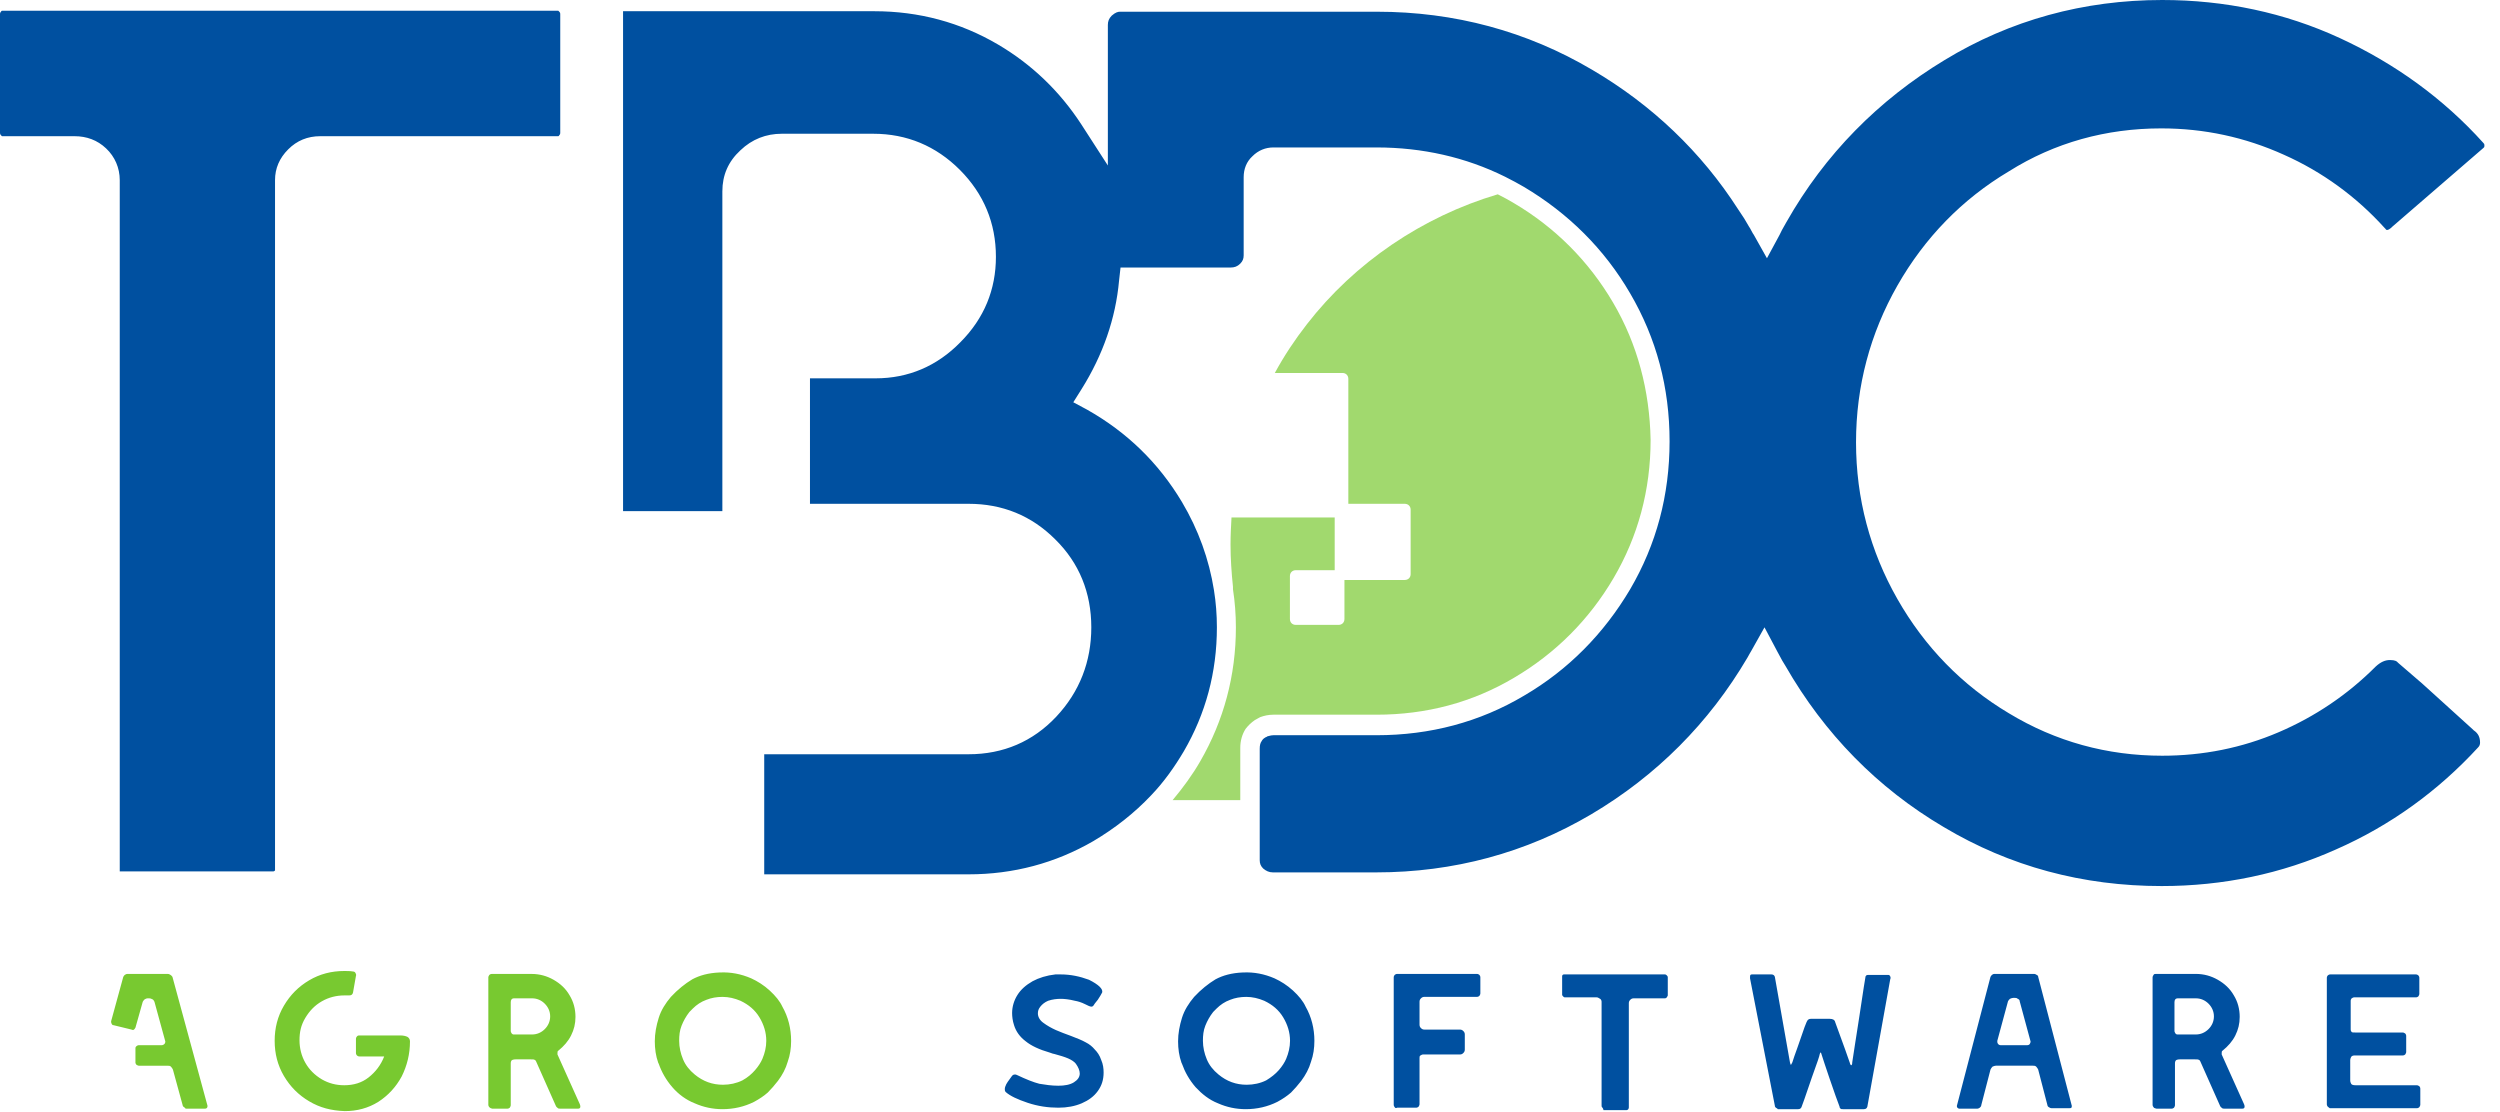
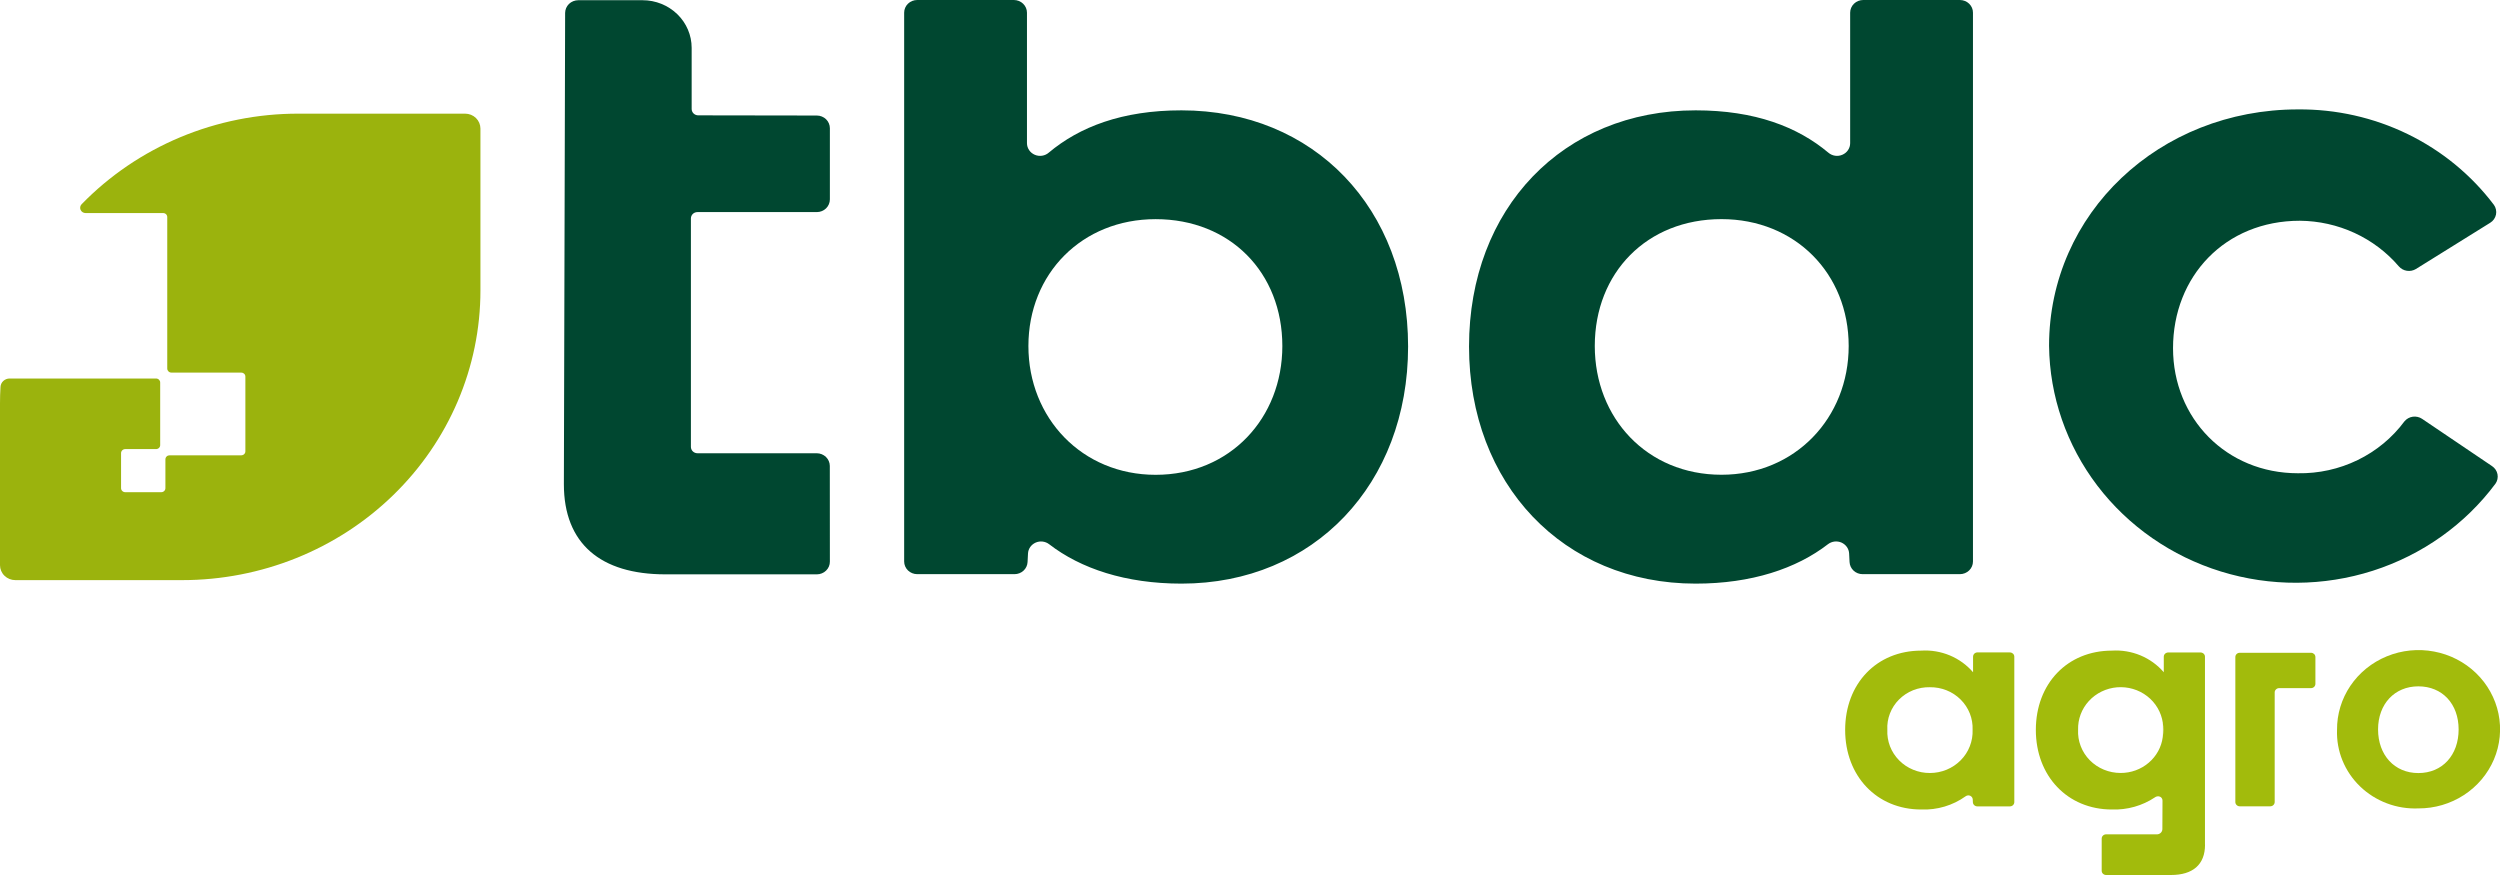
- <svg xmlns="http://www.w3.org/2000/svg" width="90" height="40" viewBox="0 0 90 40" fill="none">
-   <path fill-rule="evenodd" clip-rule="evenodd" d="M10.221 38.735C10.449 39.121 10.746 39.42 11.132 39.648C11.518 39.877 11.921 39.982 12.411 40C12.849 40 13.252 39.895 13.62 39.666C13.971 39.438 14.251 39.139 14.461 38.752C14.654 38.365 14.759 37.944 14.759 37.487C14.759 37.416 14.724 37.364 14.672 37.329C14.602 37.294 14.514 37.276 14.409 37.276H12.937C12.902 37.276 12.884 37.276 12.849 37.311C12.832 37.329 12.814 37.364 12.814 37.399V37.909C12.814 37.944 12.832 37.979 12.849 37.996C12.867 38.014 12.902 38.032 12.937 38.032H13.831C13.708 38.348 13.515 38.594 13.27 38.787C13.025 38.981 12.727 39.069 12.394 39.069C12.096 39.069 11.833 38.998 11.588 38.858C11.325 38.7 11.132 38.506 10.992 38.26C10.852 38.014 10.782 37.733 10.782 37.452C10.782 37.153 10.834 36.907 10.992 36.643C11.15 36.38 11.342 36.186 11.588 36.046C11.833 35.905 12.113 35.835 12.394 35.835H12.569C12.657 35.835 12.692 35.8 12.709 35.729L12.814 35.132C12.832 35.097 12.814 35.062 12.797 35.026C12.779 34.991 12.744 34.974 12.709 34.974C12.604 34.956 12.499 34.956 12.394 34.956H12.394C11.938 34.956 11.518 35.062 11.132 35.29C10.746 35.518 10.449 35.817 10.221 36.204C9.993 36.59 9.888 37.012 9.888 37.469C9.888 37.926 9.993 38.348 10.221 38.735ZM6.576 39.789C6.576 39.807 6.593 39.842 6.629 39.859C6.634 39.865 6.642 39.871 6.65 39.877C6.665 39.889 6.681 39.901 6.681 39.912H7.382C7.435 39.912 7.47 39.877 7.47 39.824V39.807L6.208 35.167C6.203 35.162 6.197 35.155 6.192 35.147C6.178 35.13 6.162 35.109 6.138 35.097C6.128 35.092 6.12 35.087 6.113 35.083C6.092 35.071 6.076 35.062 6.05 35.062H4.578C4.553 35.062 4.536 35.071 4.516 35.083C4.508 35.087 4.5 35.092 4.491 35.097L4.491 35.097C4.473 35.114 4.456 35.132 4.438 35.167L4 36.766C4 36.801 4 36.819 4.018 36.854C4.035 36.889 4.053 36.907 4.088 36.907L4.736 37.065C4.771 37.083 4.806 37.083 4.824 37.065C4.841 37.047 4.859 37.03 4.876 36.995L5.139 36.063C5.157 36.028 5.174 36.011 5.209 35.975L5.209 35.975L5.209 35.975L5.209 35.975C5.244 35.958 5.279 35.94 5.314 35.94H5.367C5.419 35.94 5.454 35.958 5.489 35.975L5.489 35.975C5.525 35.993 5.542 36.028 5.56 36.063L5.945 37.469C5.963 37.505 5.945 37.54 5.928 37.575C5.893 37.61 5.857 37.627 5.822 37.627H4.999C4.964 37.627 4.929 37.645 4.911 37.663C4.894 37.68 4.876 37.698 4.876 37.733V38.26C4.876 38.278 4.894 38.313 4.911 38.331C4.921 38.335 4.929 38.34 4.936 38.344C4.957 38.356 4.973 38.366 4.999 38.366H6.033H6.033C6.085 38.366 6.12 38.366 6.155 38.401C6.19 38.436 6.208 38.471 6.225 38.506L6.225 38.506L6.576 39.789ZM17.616 39.859C17.598 39.842 17.58 39.807 17.58 39.772V35.184C17.58 35.159 17.59 35.142 17.602 35.122C17.606 35.114 17.611 35.106 17.616 35.097C17.633 35.079 17.668 35.062 17.703 35.062H19.14C19.42 35.062 19.683 35.132 19.929 35.272C20.174 35.413 20.367 35.589 20.507 35.835C20.647 36.063 20.717 36.327 20.717 36.608C20.717 36.854 20.665 37.065 20.559 37.276C20.454 37.487 20.297 37.663 20.104 37.821C20.069 37.838 20.069 37.873 20.069 37.909V37.944V37.961L20.875 39.754C20.892 39.789 20.892 39.824 20.892 39.842C20.892 39.895 20.857 39.912 20.805 39.912H20.191C20.139 39.912 20.104 39.912 20.086 39.895C20.081 39.889 20.074 39.884 20.067 39.878C20.049 39.865 20.028 39.849 20.016 39.824L19.298 38.207C19.28 38.172 19.263 38.155 19.245 38.155C19.228 38.137 19.175 38.137 19.105 38.137H18.562C18.492 38.137 18.439 38.155 18.422 38.172C18.404 38.19 18.387 38.225 18.387 38.278V39.789C18.387 39.815 18.377 39.831 18.365 39.852C18.361 39.859 18.356 39.868 18.352 39.877C18.334 39.895 18.299 39.912 18.264 39.912H17.721C17.711 39.909 17.703 39.906 17.695 39.904C17.661 39.893 17.644 39.888 17.616 39.859ZM19.157 37.241C19.333 37.241 19.491 37.17 19.613 37.047C19.736 36.924 19.806 36.766 19.806 36.59C19.806 36.415 19.736 36.257 19.613 36.134C19.491 36.011 19.333 35.94 19.157 35.94H18.509C18.422 35.94 18.387 35.993 18.387 36.081V37.118C18.387 37.144 18.396 37.16 18.408 37.181C18.412 37.188 18.417 37.196 18.422 37.206C18.439 37.223 18.457 37.241 18.492 37.241H19.157ZM23.714 38.295C23.819 38.594 23.976 38.875 24.204 39.139C24.415 39.385 24.695 39.596 25.01 39.719C25.326 39.859 25.659 39.93 26.009 39.93C26.412 39.93 26.798 39.842 27.148 39.666C27.341 39.561 27.499 39.455 27.639 39.332C27.762 39.209 27.884 39.069 28.007 38.91C28.165 38.699 28.287 38.471 28.357 38.225C28.445 37.979 28.48 37.733 28.48 37.469C28.48 37.03 28.375 36.608 28.165 36.239C28.077 36.046 27.919 35.852 27.709 35.659C27.499 35.466 27.271 35.325 27.043 35.22C26.675 35.062 26.307 34.991 25.922 35.009H25.904C25.501 35.026 25.186 35.114 24.923 35.255C24.66 35.413 24.397 35.624 24.152 35.888C23.959 36.116 23.801 36.362 23.714 36.643C23.626 36.924 23.573 37.206 23.573 37.487C23.573 37.75 23.608 38.014 23.696 38.26L23.714 38.295ZM27.446 38.12C27.393 38.242 27.306 38.383 27.183 38.524C27.061 38.664 26.92 38.787 26.728 38.893C26.517 38.998 26.272 39.051 26.027 39.051C25.641 39.051 25.308 38.928 25.01 38.682C24.818 38.524 24.677 38.348 24.59 38.137C24.502 37.926 24.45 37.698 24.45 37.469C24.45 37.276 24.467 37.1 24.537 36.924C24.607 36.749 24.695 36.59 24.818 36.432L24.94 36.309C25.08 36.169 25.238 36.063 25.431 35.993C25.606 35.923 25.799 35.888 26.009 35.888C26.237 35.888 26.447 35.94 26.657 36.028C26.955 36.169 27.183 36.362 27.341 36.626C27.499 36.889 27.586 37.17 27.586 37.469C27.586 37.698 27.534 37.909 27.446 38.12Z" fill="#78C930" />
-   <path fill-rule="evenodd" clip-rule="evenodd" d="M42.551 38.295C42.657 38.594 42.814 38.875 43.042 39.139C43.27 39.385 43.533 39.596 43.848 39.719C44.163 39.859 44.496 39.93 44.847 39.93C45.25 39.93 45.635 39.842 45.986 39.666C46.179 39.561 46.336 39.455 46.477 39.332C46.599 39.209 46.722 39.069 46.845 38.91C47.002 38.699 47.125 38.471 47.195 38.225C47.283 37.979 47.318 37.733 47.318 37.469C47.318 37.03 47.213 36.608 47.002 36.239C46.915 36.046 46.757 35.852 46.547 35.659C46.336 35.466 46.109 35.325 45.881 35.22C45.513 35.062 45.145 34.991 44.759 35.009H44.742C44.339 35.026 44.023 35.114 43.76 35.255C43.498 35.413 43.235 35.624 42.989 35.888C42.797 36.116 42.639 36.362 42.551 36.643C42.464 36.924 42.411 37.206 42.411 37.487C42.411 37.75 42.446 38.014 42.534 38.26L42.551 38.295ZM46.301 38.12C46.249 38.242 46.161 38.383 46.038 38.524C45.916 38.664 45.758 38.787 45.583 38.893C45.373 38.998 45.127 39.051 44.882 39.051C44.496 39.051 44.163 38.928 43.866 38.682C43.673 38.524 43.533 38.348 43.445 38.137C43.357 37.926 43.305 37.698 43.305 37.469C43.305 37.276 43.322 37.1 43.392 36.924C43.462 36.749 43.55 36.59 43.673 36.432L43.795 36.309C43.936 36.169 44.093 36.063 44.286 35.993C44.461 35.923 44.654 35.888 44.864 35.888C45.092 35.888 45.303 35.94 45.513 36.028C45.811 36.169 46.038 36.362 46.196 36.626C46.354 36.889 46.441 37.17 46.441 37.469C46.441 37.698 46.389 37.909 46.301 38.12ZM36.208 39.315C36.366 39.455 36.629 39.578 36.996 39.701C37.364 39.824 37.732 39.877 38.1 39.877C38.416 39.877 38.696 39.824 38.942 39.719C39.187 39.613 39.38 39.473 39.52 39.279C39.66 39.086 39.73 38.875 39.73 38.612C39.73 38.471 39.713 38.313 39.642 38.155C39.59 37.996 39.502 37.873 39.415 37.786C39.327 37.68 39.222 37.592 39.082 37.522C38.959 37.452 38.784 37.381 38.556 37.294C38.363 37.223 38.17 37.153 38.013 37.083C37.855 37.012 37.697 36.924 37.557 36.819C37.434 36.731 37.364 36.608 37.364 36.485C37.364 36.397 37.382 36.327 37.452 36.239C37.522 36.151 37.61 36.081 37.732 36.028C37.89 35.975 38.048 35.958 38.188 35.958C38.311 35.958 38.486 35.975 38.696 36.028C38.801 36.046 38.924 36.081 39.064 36.151C39.169 36.204 39.239 36.239 39.292 36.239C39.327 36.239 39.345 36.221 39.362 36.204L39.362 36.204C39.38 36.169 39.432 36.098 39.52 35.993C39.59 35.888 39.642 35.8 39.678 35.729C39.713 35.606 39.555 35.448 39.204 35.272C38.871 35.149 38.538 35.079 38.188 35.079H37.995C37.68 35.114 37.4 35.202 37.172 35.325C36.926 35.466 36.751 35.624 36.629 35.817C36.506 36.011 36.436 36.239 36.436 36.468C36.436 36.59 36.453 36.749 36.506 36.907C36.576 37.135 36.716 37.329 36.926 37.487C37.119 37.645 37.417 37.786 37.785 37.891C37.873 37.926 37.943 37.944 37.96 37.944C38.153 37.996 38.328 38.049 38.451 38.102C38.574 38.155 38.679 38.225 38.731 38.295C38.819 38.418 38.871 38.541 38.871 38.647C38.871 38.77 38.801 38.875 38.661 38.963C38.521 39.051 38.328 39.086 38.1 39.086C37.855 39.086 37.627 39.051 37.417 39.016C37.207 38.963 36.944 38.858 36.611 38.7C36.576 38.682 36.558 38.682 36.541 38.682C36.488 38.682 36.453 38.7 36.418 38.752C36.395 38.785 36.373 38.816 36.352 38.844C36.295 38.921 36.251 38.982 36.225 39.033C36.19 39.104 36.173 39.156 36.173 39.209C36.173 39.244 36.173 39.279 36.208 39.315ZM50.209 39.859C50.192 39.842 50.174 39.807 50.174 39.771V35.184C50.174 35.149 50.192 35.114 50.209 35.097C50.227 35.079 50.262 35.061 50.297 35.061H53.17C53.206 35.061 53.241 35.079 53.258 35.097C53.276 35.114 53.293 35.149 53.293 35.184V35.764C53.293 35.79 53.284 35.806 53.272 35.827L53.272 35.827L53.272 35.827L53.272 35.827L53.272 35.827L53.272 35.827C53.267 35.835 53.263 35.843 53.258 35.852C53.241 35.87 53.206 35.887 53.17 35.887H51.278C51.225 35.887 51.19 35.905 51.155 35.94C51.12 35.975 51.103 36.01 51.103 36.063V36.889C51.103 36.942 51.12 36.977 51.155 37.012C51.19 37.047 51.225 37.065 51.278 37.065H52.557C52.61 37.065 52.645 37.083 52.68 37.118C52.715 37.153 52.733 37.188 52.733 37.241V37.785C52.733 37.838 52.715 37.873 52.68 37.908C52.645 37.944 52.61 37.961 52.557 37.961H51.225C51.2 37.961 51.184 37.971 51.163 37.983C51.155 37.987 51.147 37.992 51.138 37.996C51.103 38.014 51.103 38.049 51.103 38.084V39.754C51.103 39.78 51.093 39.796 51.081 39.817C51.077 39.824 51.072 39.832 51.068 39.842C51.05 39.859 51.015 39.877 50.98 39.877H50.297C50.262 39.895 50.227 39.895 50.209 39.859ZM57.657 39.789C57.657 39.824 57.657 39.842 57.674 39.859C57.691 39.877 57.709 39.895 57.727 39.965H58.55C58.585 39.965 58.603 39.947 58.62 39.93C58.638 39.895 58.638 39.877 58.638 39.859V36.116C58.638 36.063 58.655 36.028 58.69 35.993C58.725 35.958 58.761 35.94 58.813 35.94H59.934C59.97 35.94 59.987 35.923 60.005 35.905C60.011 35.892 60.018 35.881 60.024 35.871C60.033 35.856 60.04 35.846 60.04 35.835V35.185C60.04 35.149 60.022 35.132 60.005 35.114L60.005 35.114L60.005 35.114C59.987 35.097 59.97 35.079 59.934 35.079H56.307C56.29 35.079 56.272 35.079 56.255 35.097C56.237 35.114 56.237 35.132 56.237 35.149V35.817C56.237 35.835 56.255 35.852 56.272 35.87L56.272 35.87C56.29 35.888 56.307 35.905 56.325 35.905H57.481C57.519 35.905 57.548 35.924 57.575 35.941C57.585 35.947 57.594 35.953 57.604 35.958C57.639 35.975 57.657 36.028 57.657 36.063V39.789ZM63.93 39.877C63.912 39.859 63.895 39.842 63.895 39.807L63.001 35.22V35.167C63.001 35.097 63.019 35.079 63.071 35.079H63.772C63.842 35.079 63.877 35.114 63.895 35.167L64.438 38.243C64.444 38.26 64.448 38.276 64.451 38.289C64.457 38.315 64.461 38.33 64.473 38.33C64.482 38.33 64.487 38.32 64.494 38.302C64.501 38.287 64.509 38.267 64.525 38.243L64.538 38.203L64.538 38.203L64.538 38.203C64.564 38.123 64.614 37.964 64.701 37.733L64.753 37.584C64.835 37.351 64.906 37.152 64.964 36.977L65.034 36.801L65.034 36.801C65.051 36.766 65.069 36.731 65.086 36.714C65.104 36.696 65.139 36.678 65.191 36.678H65.875C65.98 36.678 66.05 36.714 66.068 36.801C66.365 37.61 66.541 38.102 66.593 38.26C66.611 38.33 66.628 38.348 66.646 38.348C66.663 38.348 66.681 38.313 66.681 38.243C66.711 38.031 66.753 37.768 66.802 37.453L66.803 37.452L66.803 37.452L66.803 37.451L66.803 37.45C66.84 37.215 66.882 36.952 66.926 36.661C66.962 36.428 66.994 36.217 67.022 36.029L67.022 36.028C67.077 35.663 67.119 35.382 67.154 35.185C67.154 35.149 67.171 35.132 67.189 35.114C67.207 35.097 67.242 35.097 67.277 35.097H67.978C68.013 35.097 68.03 35.114 68.048 35.149C68.065 35.184 68.065 35.22 68.048 35.255L67.224 39.842C67.207 39.895 67.171 39.93 67.102 39.93H66.348C66.313 39.93 66.278 39.93 66.26 39.912C66.243 39.895 66.225 39.877 66.225 39.842C66.155 39.666 66.032 39.315 65.857 38.805C65.715 38.39 65.63 38.126 65.594 38.014L65.594 38.014L65.577 37.961C65.573 37.949 65.57 37.939 65.567 37.93C65.558 37.901 65.555 37.891 65.542 37.891C65.528 37.891 65.525 37.901 65.517 37.93C65.514 37.939 65.511 37.949 65.507 37.961C65.507 37.996 65.419 38.26 65.227 38.787C65.182 38.916 65.141 39.036 65.104 39.145C64.993 39.471 64.911 39.711 64.859 39.842C64.841 39.895 64.806 39.93 64.736 39.93H64C63.989 39.908 63.971 39.899 63.955 39.892C63.945 39.888 63.936 39.883 63.93 39.877ZM70.448 39.807C70.448 39.842 70.448 39.859 70.466 39.877C70.475 39.886 70.484 39.89 70.492 39.895C70.501 39.899 70.51 39.903 70.519 39.912H71.184C71.21 39.912 71.226 39.903 71.247 39.891C71.254 39.886 71.263 39.882 71.272 39.877L71.272 39.877C71.307 39.842 71.325 39.824 71.325 39.789L71.657 38.506C71.675 38.471 71.693 38.436 71.728 38.401C71.763 38.383 71.815 38.365 71.85 38.365H73.182C73.235 38.365 73.27 38.365 73.305 38.401C73.34 38.436 73.357 38.471 73.375 38.506L73.375 38.506L73.708 39.789C73.708 39.807 73.725 39.842 73.76 39.859C73.77 39.864 73.778 39.869 73.785 39.873C73.806 39.885 73.822 39.894 73.848 39.894H74.514C74.566 39.894 74.584 39.877 74.584 39.824V39.807L73.375 35.167C73.375 35.132 73.357 35.114 73.322 35.097C73.313 35.092 73.305 35.087 73.297 35.083V35.083C73.276 35.071 73.26 35.061 73.235 35.061H71.798C71.763 35.061 71.728 35.079 71.71 35.097C71.693 35.114 71.675 35.132 71.657 35.167L70.448 39.807ZM73.077 37.575C73.059 37.61 73.024 37.627 72.972 37.627H72.025C71.99 37.627 71.955 37.61 71.938 37.592C71.92 37.575 71.903 37.539 71.903 37.504V37.469L72.288 36.046C72.306 36.01 72.323 35.993 72.358 35.958C72.394 35.94 72.446 35.923 72.481 35.923H72.516C72.569 35.923 72.604 35.923 72.639 35.958C72.691 35.975 72.709 36.01 72.709 36.046L73.094 37.469C73.112 37.504 73.094 37.539 73.077 37.575ZM77.528 39.859C77.51 39.842 77.493 39.807 77.493 39.771V35.184C77.493 35.159 77.502 35.142 77.514 35.122V35.122C77.518 35.114 77.523 35.106 77.528 35.097C77.545 35.061 77.58 35.061 77.615 35.061H79.052C79.333 35.061 79.596 35.132 79.841 35.272C80.086 35.413 80.279 35.589 80.419 35.835C80.559 36.063 80.629 36.327 80.629 36.608C80.629 36.854 80.577 37.065 80.472 37.276C80.367 37.487 80.209 37.663 80.016 37.821C79.981 37.838 79.981 37.873 79.981 37.908V37.944V37.961L80.787 39.754C80.805 39.789 80.805 39.824 80.805 39.842C80.805 39.894 80.77 39.912 80.717 39.912H80.104C80.051 39.912 80.016 39.912 79.999 39.894C79.993 39.889 79.986 39.884 79.979 39.878C79.961 39.865 79.941 39.849 79.928 39.824L79.21 38.207C79.192 38.172 79.175 38.155 79.157 38.155C79.14 38.137 79.087 38.137 79.017 38.137H78.474C78.404 38.137 78.351 38.155 78.334 38.172C78.316 38.19 78.299 38.225 78.299 38.278V39.789C78.299 39.815 78.289 39.831 78.278 39.852C78.273 39.859 78.268 39.867 78.264 39.877C78.246 39.895 78.211 39.912 78.176 39.912H77.633C77.62 39.908 77.609 39.905 77.598 39.902C77.564 39.892 77.541 39.886 77.528 39.859ZM79.052 37.241C79.228 37.241 79.385 37.17 79.508 37.047C79.631 36.924 79.701 36.766 79.701 36.59C79.701 36.415 79.631 36.257 79.508 36.133C79.385 36.01 79.228 35.94 79.052 35.94H78.404C78.316 35.94 78.281 35.993 78.281 36.081V37.118C78.281 37.143 78.291 37.16 78.303 37.18L78.303 37.18C78.307 37.188 78.312 37.196 78.316 37.206C78.334 37.223 78.351 37.241 78.386 37.241H79.052ZM83.766 39.754C83.766 39.789 83.784 39.824 83.801 39.842C83.81 39.851 83.823 39.859 83.836 39.868C83.85 39.877 83.863 39.886 83.871 39.895H87.008C87.043 39.895 87.078 39.877 87.096 39.859C87.1 39.85 87.105 39.842 87.109 39.834C87.121 39.814 87.131 39.797 87.131 39.772V39.192C87.131 39.156 87.113 39.121 87.096 39.104C87.086 39.099 87.078 39.094 87.071 39.09C87.05 39.078 87.034 39.069 87.008 39.069H84.8C84.713 39.069 84.66 39.051 84.642 39.016C84.625 38.981 84.608 38.946 84.608 38.893V38.155C84.608 38.12 84.625 38.084 84.642 38.049C84.66 38.014 84.713 37.996 84.765 37.996H86.5C86.535 37.996 86.57 37.979 86.588 37.961C86.592 37.952 86.597 37.944 86.601 37.936C86.613 37.916 86.623 37.899 86.623 37.873V37.294C86.623 37.258 86.605 37.223 86.588 37.206C86.578 37.201 86.57 37.196 86.562 37.192C86.542 37.18 86.526 37.17 86.5 37.17H84.783H84.783C84.73 37.17 84.677 37.17 84.66 37.153C84.642 37.135 84.625 37.1 84.625 37.065V37.047V36.028C84.625 35.993 84.642 35.958 84.66 35.94C84.669 35.936 84.677 35.931 84.685 35.926C84.706 35.914 84.722 35.905 84.748 35.905H86.973C87.008 35.905 87.043 35.888 87.061 35.87C87.065 35.861 87.07 35.852 87.075 35.845C87.086 35.824 87.096 35.808 87.096 35.782V35.202C87.096 35.167 87.078 35.132 87.061 35.114C87.043 35.097 87.008 35.079 86.973 35.079H83.889C83.854 35.079 83.819 35.097 83.801 35.114C83.784 35.132 83.766 35.167 83.766 35.202V39.754Z" fill="#0050A0" />
-   <path fill-rule="evenodd" clip-rule="evenodd" d="M82.22 5.571C80.818 4.938 79.346 4.622 77.804 4.622C75.824 4.622 73.966 5.132 72.319 6.169C70.637 7.17 69.287 8.559 68.306 10.281C67.325 12.004 66.817 13.902 66.817 15.923C66.817 17.944 67.325 19.842 68.306 21.564C69.287 23.287 70.637 24.675 72.319 25.677C74.001 26.696 75.859 27.206 77.839 27.206C79.311 27.206 80.713 26.924 82.027 26.362C83.341 25.8 84.515 25.009 85.532 23.989C85.707 23.831 85.865 23.761 86.04 23.761C86.233 23.761 86.285 23.814 86.303 23.831L86.32 23.849L86.338 23.866L87.196 24.605L89.019 26.257L89.036 26.274L89.054 26.292C89.212 26.397 89.282 26.538 89.282 26.731C89.282 26.801 89.264 26.854 89.212 26.907C87.775 28.471 86.057 29.719 84.095 30.58C82.132 31.459 80.029 31.898 77.821 31.898C74.983 31.898 72.354 31.195 69.971 29.772C67.588 28.366 65.678 26.415 64.276 23.972C64.195 23.851 64.125 23.719 64.049 23.576C64.026 23.534 64.002 23.49 63.978 23.445L63.522 22.584L63.049 23.427L62.997 23.515C62.979 23.541 62.966 23.568 62.953 23.594C62.94 23.62 62.926 23.647 62.909 23.673C61.525 26.028 59.632 27.926 57.284 29.315C54.936 30.703 52.325 31.406 49.539 31.406H45.824C45.683 31.406 45.578 31.353 45.473 31.265C45.386 31.177 45.35 31.09 45.35 30.967V28.998V26.96C45.35 26.837 45.368 26.749 45.421 26.678C45.438 26.643 45.456 26.626 45.473 26.608L45.473 26.608C45.491 26.59 45.508 26.573 45.543 26.555C45.554 26.544 45.565 26.54 45.58 26.535C45.589 26.531 45.6 26.527 45.613 26.52C45.623 26.51 45.628 26.506 45.633 26.504C45.637 26.503 45.641 26.503 45.648 26.503C45.66 26.5 45.672 26.497 45.683 26.494C45.737 26.48 45.783 26.468 45.841 26.468H49.556C51.484 26.468 53.271 25.993 54.866 25.044C56.46 24.113 57.739 22.812 58.686 21.213C59.632 19.596 60.105 17.821 60.105 15.887C60.105 13.954 59.632 12.179 58.686 10.562C57.757 8.963 56.46 7.68 54.866 6.731C54.655 6.608 54.428 6.485 54.182 6.362C52.763 5.659 51.203 5.308 49.556 5.308H45.841C45.561 5.308 45.298 5.413 45.088 5.624C44.877 5.817 44.772 6.081 44.772 6.38V9.192C44.772 9.315 44.737 9.402 44.65 9.49C44.544 9.596 44.439 9.631 44.299 9.631H40.812H40.339L40.286 10.105C40.164 11.459 39.708 12.777 38.937 14.007L38.639 14.482L39.13 14.745C40.567 15.554 41.706 16.661 42.547 18.067C43.143 19.069 43.528 20.141 43.703 21.248C43.773 21.687 43.808 22.127 43.808 22.584C43.808 24.2 43.405 25.694 42.617 27.047C42.284 27.61 41.898 28.155 41.443 28.629C40.83 29.279 40.129 29.824 39.358 30.281C37.991 31.072 36.484 31.476 34.871 31.476H27.512V27.153H34.871C36.116 27.153 37.185 26.696 38.026 25.8C38.867 24.903 39.287 23.814 39.287 22.584C39.287 21.336 38.849 20.264 37.991 19.42C37.132 18.559 36.081 18.137 34.871 18.137H29.159V13.62H31.524C32.699 13.62 33.733 13.181 34.574 12.32C35.432 11.459 35.853 10.422 35.853 9.244C35.853 8.032 35.415 6.977 34.556 6.116C33.697 5.255 32.646 4.815 31.437 4.815H28.142C27.582 4.815 27.074 5.009 26.653 5.413C26.215 5.817 26.005 6.309 26.005 6.889V18.401H22.43V0.404H31.472C33.084 0.404 34.574 0.808 35.923 1.599C37.15 2.32 38.148 3.286 38.919 4.464L39.883 5.958V4.183V0.896C39.883 0.773 39.918 0.668 40.023 0.562C40.164 0.439 40.251 0.422 40.321 0.422H49.574C52.36 0.422 54.971 1.125 57.319 2.513C59.474 3.779 61.244 5.466 62.576 7.54C62.734 7.768 62.856 7.961 62.962 8.155C62.993 8.197 63.019 8.246 63.045 8.297C63.063 8.331 63.081 8.366 63.102 8.401L63.137 8.453L63.61 9.297L64.066 8.453C64.117 8.337 64.178 8.231 64.241 8.12C64.264 8.08 64.287 8.039 64.311 7.996C65.695 5.554 67.623 3.603 70.006 2.162C72.372 0.721 75.018 0 77.839 0C80.099 0 82.255 0.457 84.235 1.371C86.215 2.285 87.967 3.55 89.404 5.149C89.422 5.167 89.439 5.185 89.439 5.237C89.439 5.295 89.427 5.305 89.413 5.317C89.41 5.32 89.407 5.322 89.404 5.325L86.11 8.172L86.092 8.19L86.075 8.207C85.987 8.278 85.952 8.278 85.935 8.278C85.917 8.278 85.9 8.278 85.882 8.243L85.865 8.225L85.847 8.207C84.831 7.083 83.604 6.186 82.22 5.571ZM0.07 0.387H20.099L20.134 0.422C20.152 0.439 20.169 0.457 20.169 0.51V4.78C20.169 4.833 20.152 4.851 20.134 4.868C20.117 4.903 20.099 4.903 20.099 4.903H11.53C11.075 4.903 10.689 5.061 10.374 5.378C10.058 5.694 9.901 6.063 9.901 6.485V31.3V31.336C9.866 31.371 9.848 31.371 9.831 31.371H4.381H4.311V31.3V6.485C4.311 6.046 4.136 5.641 3.82 5.343C3.505 5.044 3.119 4.903 2.681 4.903H0.07L0.035 4.868C0.018 4.851 0 4.833 0 4.78V0.51C0 0.457 0.018 0.439 0.035 0.422C0.053 0.387 0.07 0.387 0.07 0.387Z" fill="#0050A0" />
-   <path d="M58.072 10.896C57.196 9.402 55.987 8.19 54.498 7.311C54.322 7.206 54.13 7.1 53.919 6.995C51.203 7.803 48.768 9.455 47.05 11.67C46.612 12.232 46.227 12.812 45.894 13.427H48.33C48.452 13.427 48.54 13.515 48.54 13.638V18.137H50.572C50.695 18.137 50.783 18.225 50.783 18.348V20.668C50.783 20.791 50.695 20.879 50.572 20.879H48.4V22.285C48.4 22.408 48.312 22.496 48.189 22.496H46.647C46.525 22.496 46.437 22.408 46.437 22.285V20.738C46.437 20.615 46.525 20.527 46.647 20.527H48.049V18.629H44.334C44.317 18.946 44.299 19.262 44.299 19.596C44.299 20.105 44.334 20.615 44.387 21.125C44.387 21.16 44.387 21.177 44.387 21.213C44.457 21.67 44.492 22.127 44.492 22.584C44.492 24.323 44.054 25.94 43.213 27.399C42.932 27.891 42.582 28.366 42.214 28.805H44.65V26.924C44.65 26.661 44.72 26.432 44.842 26.239C44.895 26.169 44.947 26.116 45 26.063C45.053 26.011 45.105 25.975 45.175 25.923C45.228 25.888 45.281 25.87 45.333 25.835C45.351 25.835 45.351 25.817 45.368 25.817C45.508 25.765 45.666 25.729 45.841 25.729H49.556C51.344 25.729 53.008 25.29 54.515 24.394C56.005 23.515 57.214 22.302 58.09 20.808C58.966 19.315 59.422 17.645 59.422 15.835C59.387 14.06 58.949 12.39 58.072 10.896Z" fill="#A1D96E" />
+ <svg xmlns="http://www.w3.org/2000/svg" width="80" height="28" viewBox="0 0 80 28" fill="none">
+   <path d="M28.933 0.406V17.967C28.933 18.075 28.977 18.178 29.055 18.254C29.134 18.33 29.24 18.373 29.351 18.373H32.464C32.572 18.373 32.675 18.333 32.753 18.261C32.831 18.189 32.877 18.09 32.882 17.986L32.896 17.713C32.899 17.639 32.924 17.567 32.967 17.505C33.01 17.444 33.069 17.395 33.139 17.364C33.208 17.333 33.285 17.321 33.362 17.33C33.438 17.339 33.51 17.367 33.57 17.413C34.582 18.195 36.019 18.676 37.806 18.676C42.05 18.676 45.059 15.48 45.059 11.088C45.059 6.666 42.048 3.531 37.806 3.531C35.905 3.531 34.541 4.062 33.56 4.885C33.5 4.937 33.426 4.971 33.346 4.983C33.266 4.995 33.185 4.984 33.111 4.952C33.038 4.92 32.975 4.869 32.931 4.803C32.887 4.737 32.863 4.661 32.863 4.582V0.406C32.863 0.299 32.819 0.195 32.74 0.119C32.662 0.043 32.555 0 32.444 0H29.35C29.239 8.09151e-05 29.133 0.043 29.055 0.119C28.976 0.195 28.933 0.299 28.933 0.406ZM32.909 11.073C32.909 8.756 34.624 7.013 36.98 7.013C39.366 7.013 41.035 8.724 41.035 11.073C41.035 13.375 39.365 15.194 36.98 15.194C34.624 15.194 32.909 13.377 32.909 11.073Z" fill="#004730" />
+   <path d="M62.717 0H59.623C59.512 0 59.406 0.043 59.327 0.119C59.249 0.195 59.205 0.299 59.205 0.406V4.582C59.205 4.661 59.181 4.737 59.137 4.803C59.093 4.869 59.03 4.92 58.956 4.952C58.883 4.984 58.801 4.995 58.722 4.983C58.642 4.971 58.568 4.937 58.507 4.885C57.526 4.062 56.162 3.531 54.261 3.531C50.019 3.531 47.009 6.666 47.009 11.088C47.009 15.481 50.019 18.676 54.261 18.676C56.049 18.676 57.486 18.195 58.497 17.413C58.558 17.367 58.63 17.338 58.706 17.329C58.782 17.321 58.859 17.332 58.929 17.363C58.999 17.395 59.058 17.444 59.101 17.505C59.144 17.567 59.169 17.639 59.172 17.713L59.186 17.986C59.191 18.09 59.237 18.189 59.315 18.261C59.392 18.333 59.496 18.373 59.603 18.373H62.717C62.828 18.373 62.934 18.33 63.013 18.254C63.091 18.178 63.135 18.075 63.135 17.967V0.406C63.135 0.353 63.125 0.3 63.104 0.251C63.083 0.202 63.052 0.157 63.013 0.119C62.974 0.081 62.928 0.051 62.877 0.031C62.827 0.011 62.772 -1.50767e-08 62.717 0ZM55.088 15.192C52.702 15.192 51.033 13.376 51.033 11.072C51.033 8.725 52.702 7.012 55.088 7.012C57.443 7.012 59.158 8.754 59.158 11.072C59.158 13.374 57.443 15.192 55.088 15.192Z" fill="#004730" />
+   <path d="M74.093 21.026V21.884C74.093 21.92 74.078 21.955 74.051 21.981C74.025 22.006 73.989 22.02 73.952 22.02H72.931C72.894 22.02 72.858 22.035 72.832 22.061C72.805 22.086 72.79 22.12 72.79 22.157V25.665C72.79 25.701 72.775 25.736 72.749 25.761C72.723 25.787 72.687 25.801 72.65 25.802H71.671C71.634 25.802 71.598 25.787 71.572 25.761C71.545 25.736 71.531 25.701 71.531 25.665V21.025C71.531 21.007 71.534 20.989 71.541 20.973C71.549 20.956 71.559 20.941 71.572 20.928C71.585 20.916 71.6 20.906 71.618 20.899C71.635 20.892 71.653 20.889 71.671 20.889H73.952C73.971 20.889 73.989 20.892 74.006 20.899C74.023 20.906 74.038 20.916 74.052 20.928C74.065 20.941 74.075 20.956 74.082 20.973C74.089 20.989 74.093 21.007 74.093 21.025" fill="#A2BB0C" />
+   <path d="M74.785 23.36C74.78 22.858 74.929 22.365 75.213 21.945C75.497 21.525 75.903 21.197 76.379 21.002C76.856 20.806 77.382 20.753 77.89 20.849C78.398 20.944 78.865 21.184 79.232 21.538C79.599 21.892 79.849 22.344 79.951 22.836C80.053 23.329 80.002 23.84 79.805 24.304C79.607 24.768 79.272 25.165 78.841 25.444C78.411 25.723 77.905 25.871 77.388 25.869C77.043 25.883 76.7 25.828 76.379 25.706C76.058 25.585 75.767 25.401 75.523 25.166C75.278 24.93 75.087 24.648 74.96 24.338C74.833 24.027 74.773 23.694 74.785 23.36ZM78.676 23.341C78.676 22.529 78.158 21.963 77.387 21.963C76.626 21.963 76.098 22.529 76.098 23.341C76.098 24.163 76.624 24.738 77.387 24.738C78.158 24.738 78.676 24.163 78.676 23.341Z" fill="#A2BB0C" />
+   <path d="M64.316 20.876H63.279C63.261 20.876 63.242 20.88 63.225 20.887C63.208 20.893 63.193 20.903 63.179 20.916C63.166 20.929 63.156 20.944 63.149 20.96C63.142 20.977 63.138 20.995 63.138 21.013V21.512C62.937 21.278 62.682 21.093 62.394 20.973C62.106 20.853 61.792 20.8 61.479 20.82C60.055 20.82 59.045 21.873 59.045 23.358C59.045 24.832 60.055 25.904 61.479 25.904C61.989 25.924 62.489 25.775 62.9 25.481C62.92 25.466 62.945 25.456 62.971 25.453C62.996 25.45 63.022 25.454 63.046 25.464C63.069 25.475 63.089 25.491 63.104 25.512C63.118 25.533 63.127 25.557 63.128 25.582L63.132 25.674C63.134 25.709 63.15 25.742 63.176 25.766C63.202 25.79 63.237 25.804 63.273 25.804H64.317C64.354 25.804 64.39 25.79 64.417 25.764C64.443 25.738 64.458 25.703 64.458 25.667V21.014C64.458 20.996 64.454 20.978 64.447 20.962C64.44 20.945 64.43 20.93 64.417 20.917C64.403 20.905 64.388 20.895 64.371 20.888C64.354 20.881 64.335 20.878 64.317 20.878M61.756 24.736C61.572 24.737 61.389 24.701 61.22 24.631C61.05 24.561 60.897 24.459 60.77 24.329C60.642 24.2 60.544 24.046 60.479 23.879C60.415 23.711 60.386 23.532 60.395 23.354C60.385 23.175 60.413 22.998 60.478 22.831C60.542 22.664 60.641 22.512 60.769 22.384C60.897 22.256 61.05 22.155 61.22 22.087C61.39 22.02 61.573 21.987 61.756 21.991C61.94 21.989 62.122 22.022 62.291 22.09C62.461 22.158 62.614 22.259 62.742 22.387C62.87 22.514 62.969 22.666 63.035 22.832C63.1 22.998 63.13 23.176 63.123 23.354C63.13 23.532 63.1 23.711 63.035 23.878C62.97 24.046 62.871 24.199 62.743 24.328C62.615 24.457 62.462 24.56 62.293 24.63C62.123 24.7 61.941 24.736 61.756 24.736Z" fill="#A2BB0C" />
+   <path d="M70.559 27.032V21.016C70.559 20.998 70.556 20.98 70.549 20.964C70.542 20.947 70.531 20.932 70.518 20.919C70.505 20.907 70.49 20.897 70.472 20.89C70.456 20.883 70.437 20.879 70.418 20.879H69.381C69.363 20.879 69.345 20.883 69.328 20.89C69.311 20.897 69.295 20.907 69.282 20.919C69.269 20.932 69.258 20.947 69.251 20.964C69.244 20.98 69.241 20.998 69.241 21.016V21.512C69.04 21.278 68.785 21.093 68.497 20.973C68.208 20.853 67.895 20.8 67.582 20.82C66.158 20.82 65.147 21.873 65.147 23.358C65.147 24.832 66.158 25.904 67.582 25.904C68.071 25.921 68.554 25.785 68.958 25.515C68.977 25.501 68.998 25.491 69.022 25.486C69.045 25.48 69.069 25.48 69.092 25.485C69.123 25.491 69.151 25.508 69.171 25.532C69.19 25.557 69.201 25.587 69.2 25.618C69.198 26.17 69.196 26.53 69.196 26.53C69.196 26.575 69.177 26.618 69.145 26.649C69.112 26.681 69.068 26.699 69.022 26.699H67.394C67.357 26.699 67.321 26.713 67.295 26.739C67.268 26.764 67.254 26.799 67.254 26.835V27.863C67.254 27.881 67.257 27.898 67.264 27.915C67.271 27.931 67.281 27.947 67.294 27.959C67.308 27.972 67.323 27.982 67.34 27.989C67.357 27.996 67.376 28 67.394 28H69.471C70.168 28 70.561 27.669 70.561 27.032M69.212 23.559V23.144C69.231 23.282 69.231 23.421 69.212 23.559ZM67.86 24.735C67.676 24.735 67.493 24.699 67.323 24.629C67.154 24.559 67.001 24.457 66.873 24.327C66.746 24.198 66.647 24.045 66.583 23.877C66.518 23.709 66.49 23.53 66.499 23.352C66.489 23.014 66.612 22.685 66.844 22.432C67.076 22.18 67.398 22.023 67.745 21.994C68.093 21.966 68.438 22.067 68.71 22.278C68.983 22.489 69.161 22.794 69.21 23.129C69.21 23.136 69.21 23.143 69.21 23.15C69.21 23.253 69.21 23.394 69.21 23.564L69.208 23.586C69.167 23.904 69.007 24.197 68.758 24.408C68.51 24.62 68.19 24.736 67.86 24.735Z" fill="#A2BB0C" />
+   <path d="M22.109 14.302V6.99C22.109 6.963 22.114 6.936 22.125 6.912C22.135 6.887 22.15 6.865 22.17 6.846C22.189 6.827 22.212 6.812 22.238 6.802C22.263 6.792 22.29 6.787 22.318 6.787H26.138C26.249 6.787 26.355 6.744 26.434 6.668C26.512 6.591 26.556 6.488 26.556 6.38V4.103C26.556 4.05 26.545 3.997 26.524 3.948C26.503 3.898 26.473 3.854 26.434 3.816C26.395 3.778 26.349 3.748 26.298 3.728C26.247 3.707 26.193 3.697 26.138 3.697L22.342 3.691C22.315 3.691 22.288 3.685 22.262 3.675C22.237 3.665 22.214 3.65 22.194 3.631C22.175 3.612 22.159 3.59 22.149 3.565C22.138 3.541 22.133 3.514 22.133 3.488V1.53C22.133 1.126 21.967 0.739 21.673 0.453C21.378 0.168 20.98 0.007 20.563 0.007H18.503C18.392 0.008 18.286 0.05 18.207 0.126C18.129 0.202 18.085 0.305 18.084 0.413L18.044 15.495C18.044 17.393 19.215 18.379 21.291 18.379H26.138C26.193 18.379 26.247 18.369 26.298 18.348C26.349 18.328 26.395 18.298 26.434 18.26C26.473 18.222 26.504 18.177 26.525 18.128C26.546 18.078 26.556 18.026 26.556 17.972L26.554 14.909C26.553 14.802 26.509 14.699 26.431 14.623C26.352 14.547 26.246 14.504 26.135 14.504H22.318C22.263 14.504 22.209 14.482 22.17 14.444C22.131 14.406 22.109 14.355 22.109 14.301" fill="#004730" />
+   <path d="M77.507 13.403C77.42 13.344 77.312 13.32 77.207 13.335C77.102 13.35 77.007 13.404 76.941 13.485C76.553 14.008 76.04 14.432 75.447 14.721C74.854 15.01 74.197 15.155 73.533 15.144C71.247 15.144 69.537 13.392 69.537 11.142C69.537 8.846 71.2 7.064 73.596 7.064C74.201 7.069 74.798 7.202 75.345 7.454C75.892 7.706 76.375 8.071 76.762 8.523C76.828 8.599 76.919 8.65 77.02 8.665C77.121 8.681 77.224 8.66 77.311 8.607L79.686 7.129C79.734 7.1 79.775 7.061 79.807 7.016C79.839 6.97 79.861 6.919 79.872 6.866C79.883 6.812 79.882 6.756 79.87 6.702C79.859 6.649 79.836 6.598 79.803 6.553C79.082 5.598 78.138 4.823 77.048 4.292C75.958 3.761 74.753 3.49 73.533 3.501C69.101 3.501 65.57 6.823 65.57 11.067C65.588 12.679 66.129 14.245 67.116 15.542C68.104 16.838 69.487 17.799 71.07 18.288C72.652 18.777 74.353 18.768 75.93 18.264C77.507 17.759 78.881 16.785 79.855 15.478C79.917 15.39 79.94 15.281 79.92 15.176C79.9 15.07 79.837 14.977 79.746 14.916L77.507 13.403Z" fill="#004730" />
+   <path d="M14.883 3.637H9.548C8.249 3.635 6.964 3.892 5.771 4.39C4.578 4.889 3.503 5.619 2.611 6.536C2.588 6.56 2.573 6.59 2.567 6.622C2.562 6.654 2.566 6.687 2.579 6.717C2.593 6.747 2.615 6.773 2.643 6.79C2.671 6.808 2.704 6.818 2.737 6.818H5.22C5.255 6.818 5.289 6.831 5.314 6.855C5.338 6.879 5.352 6.912 5.352 6.946V11.795C5.352 11.829 5.367 11.861 5.391 11.885C5.416 11.909 5.45 11.923 5.485 11.923H7.72C7.737 11.923 7.755 11.926 7.771 11.932C7.787 11.939 7.801 11.948 7.814 11.96C7.826 11.972 7.836 11.986 7.842 12.002C7.849 12.018 7.852 12.034 7.852 12.051V14.442C7.852 14.459 7.849 14.475 7.842 14.491C7.836 14.506 7.826 14.52 7.814 14.532C7.801 14.544 7.787 14.554 7.771 14.56C7.755 14.566 7.737 14.57 7.72 14.57H5.425C5.408 14.57 5.391 14.573 5.375 14.579C5.359 14.586 5.344 14.595 5.332 14.607C5.32 14.619 5.31 14.633 5.303 14.649C5.297 14.664 5.293 14.681 5.293 14.698V15.621C5.293 15.655 5.279 15.688 5.255 15.712C5.23 15.736 5.196 15.75 5.161 15.75H4.006C3.989 15.75 3.972 15.747 3.956 15.74C3.94 15.734 3.925 15.724 3.913 15.712C3.9 15.7 3.891 15.686 3.884 15.67C3.877 15.655 3.874 15.638 3.874 15.621V14.499C3.874 14.466 3.888 14.433 3.913 14.409C3.937 14.385 3.971 14.371 4.006 14.371H4.994C5.011 14.371 5.028 14.368 5.044 14.361C5.06 14.355 5.075 14.345 5.087 14.334C5.099 14.322 5.109 14.308 5.116 14.292C5.123 14.277 5.126 14.26 5.126 14.243V12.241C5.126 12.224 5.123 12.207 5.116 12.191C5.109 12.176 5.099 12.162 5.087 12.15C5.075 12.138 5.06 12.128 5.044 12.122C5.028 12.116 5.011 12.112 4.994 12.112H0.307C0.233 12.112 0.161 12.14 0.107 12.19C0.052 12.239 0.02 12.308 0.016 12.38C0.005 12.554 0 12.729 0 12.906V18.087C0 18.213 0.052 18.335 0.144 18.424C0.236 18.514 0.361 18.564 0.492 18.564H5.828C8.359 18.564 10.787 17.588 12.578 15.849C14.368 14.111 15.374 11.753 15.374 9.294V4.114C15.373 3.987 15.322 3.866 15.23 3.776C15.138 3.687 15.013 3.637 14.883 3.637Z" fill="#9BB30D" />
</svg>
